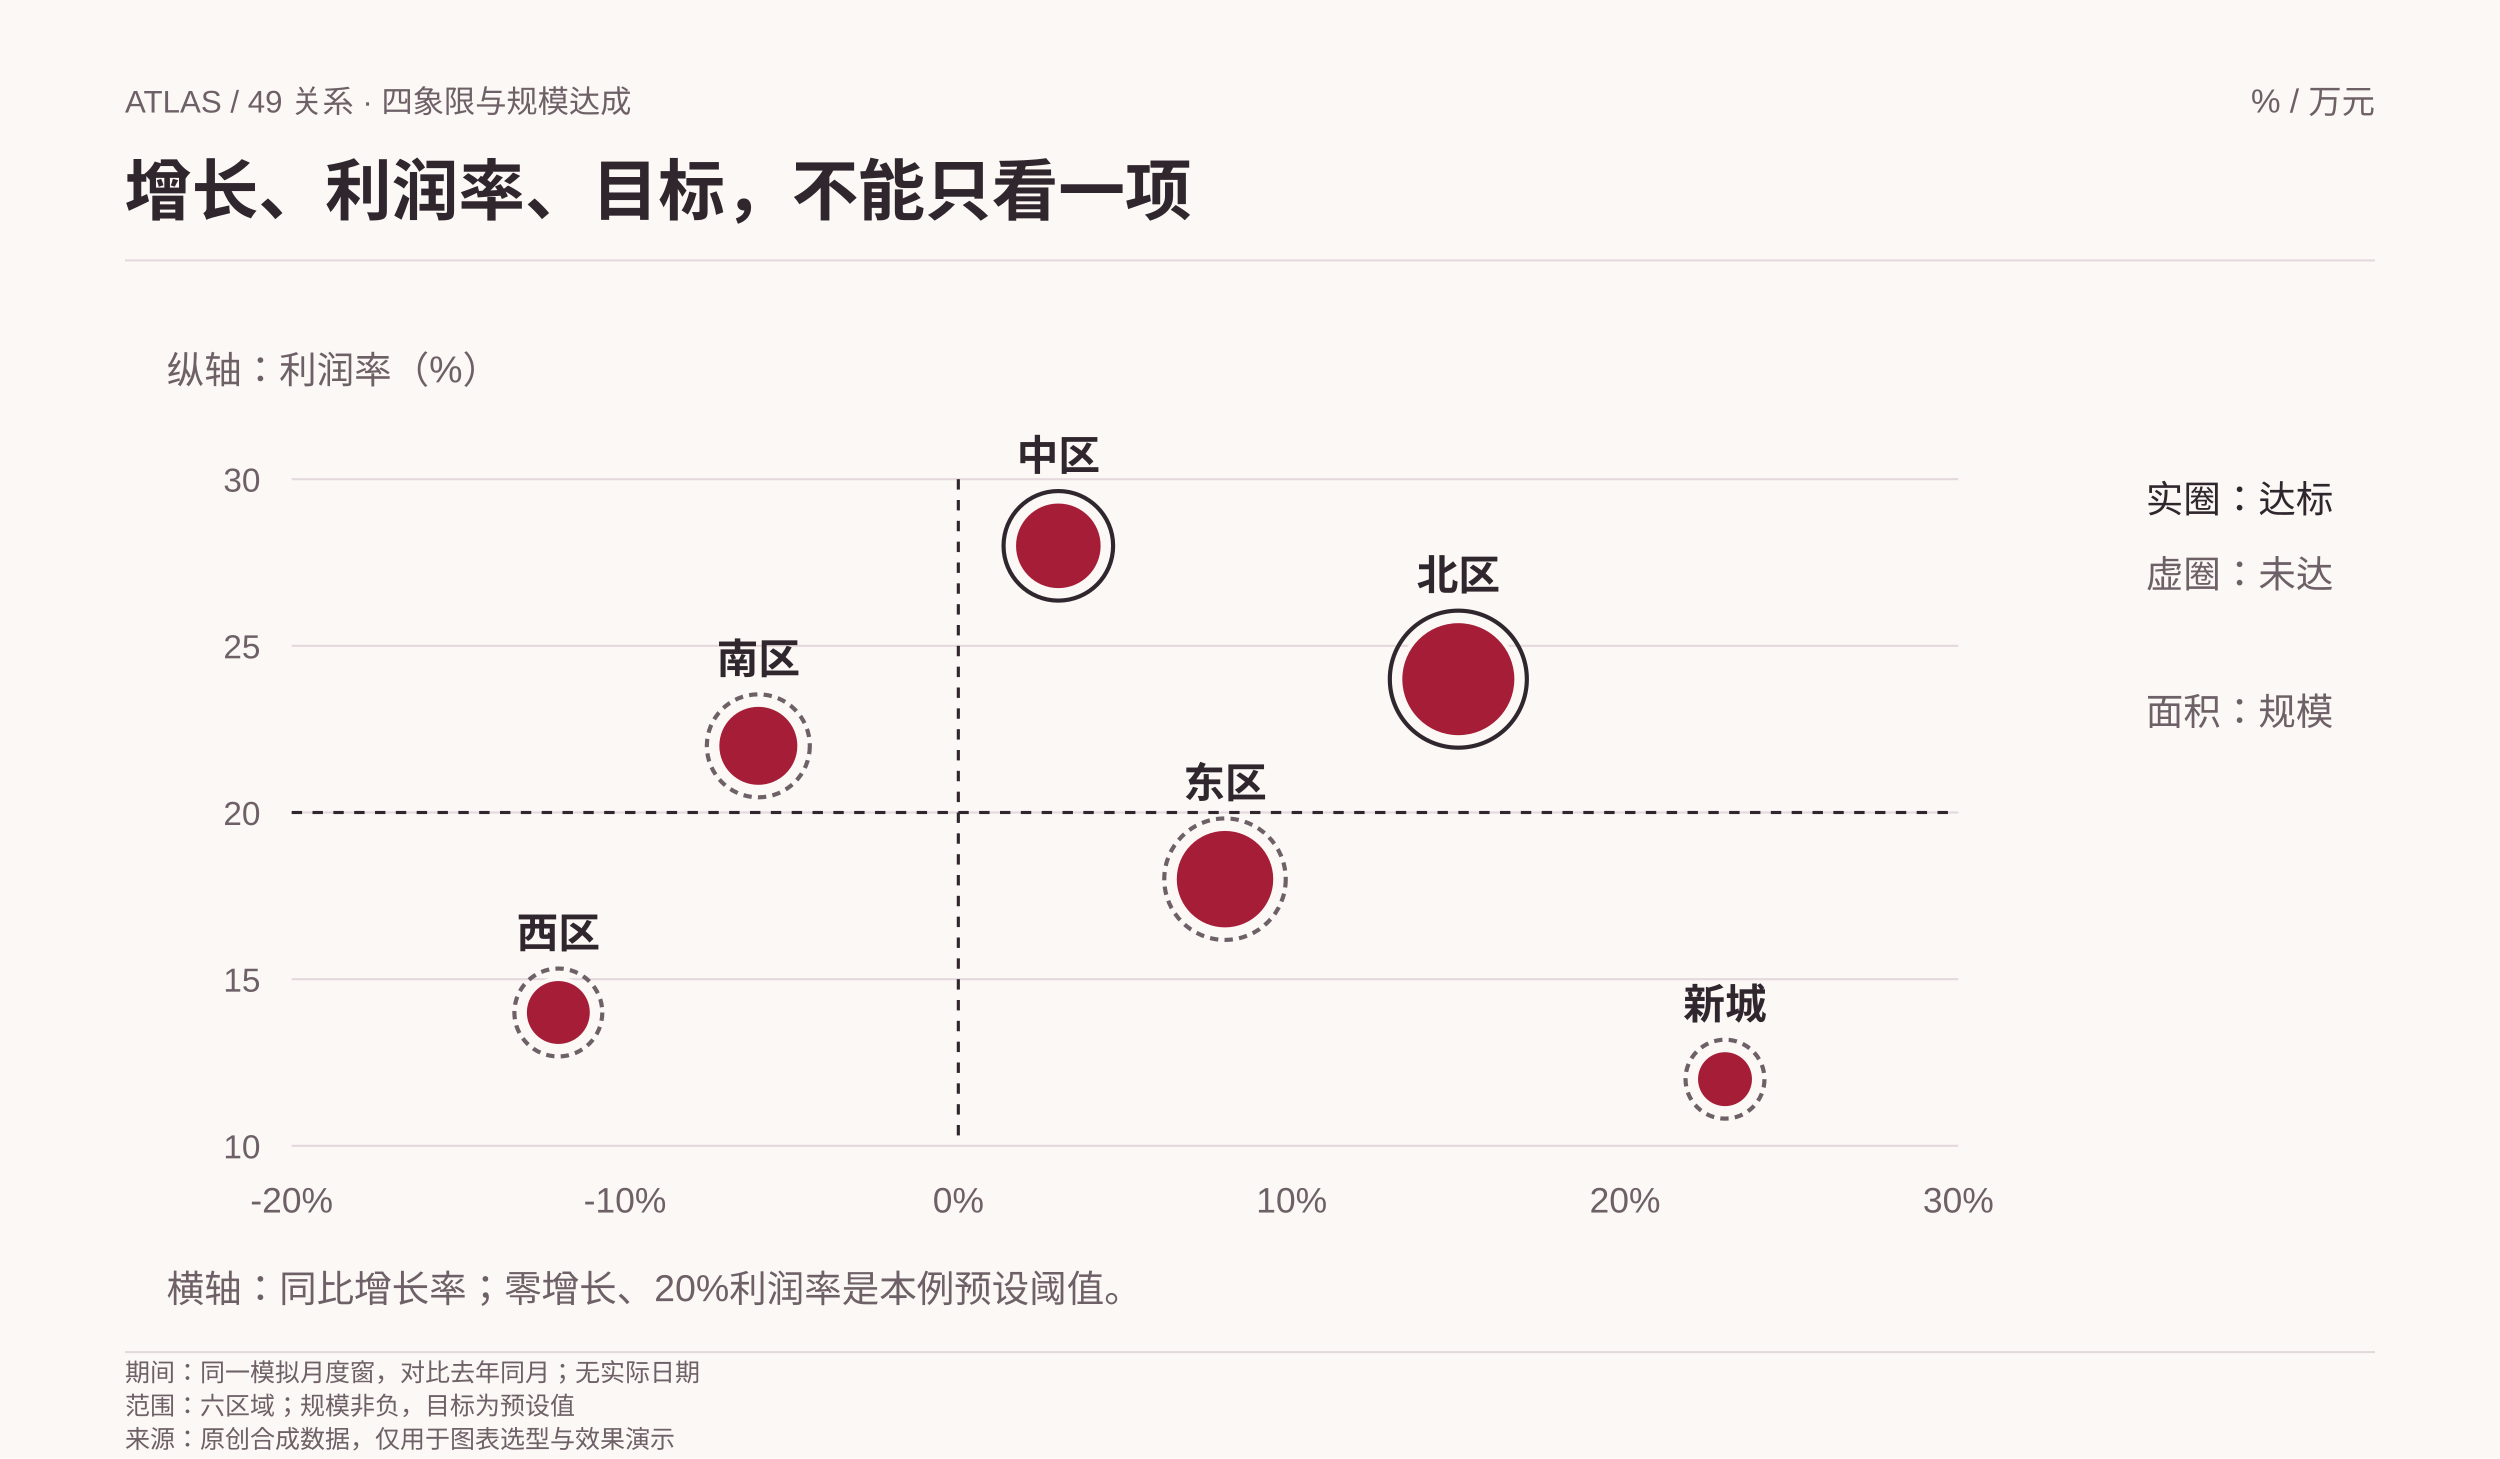
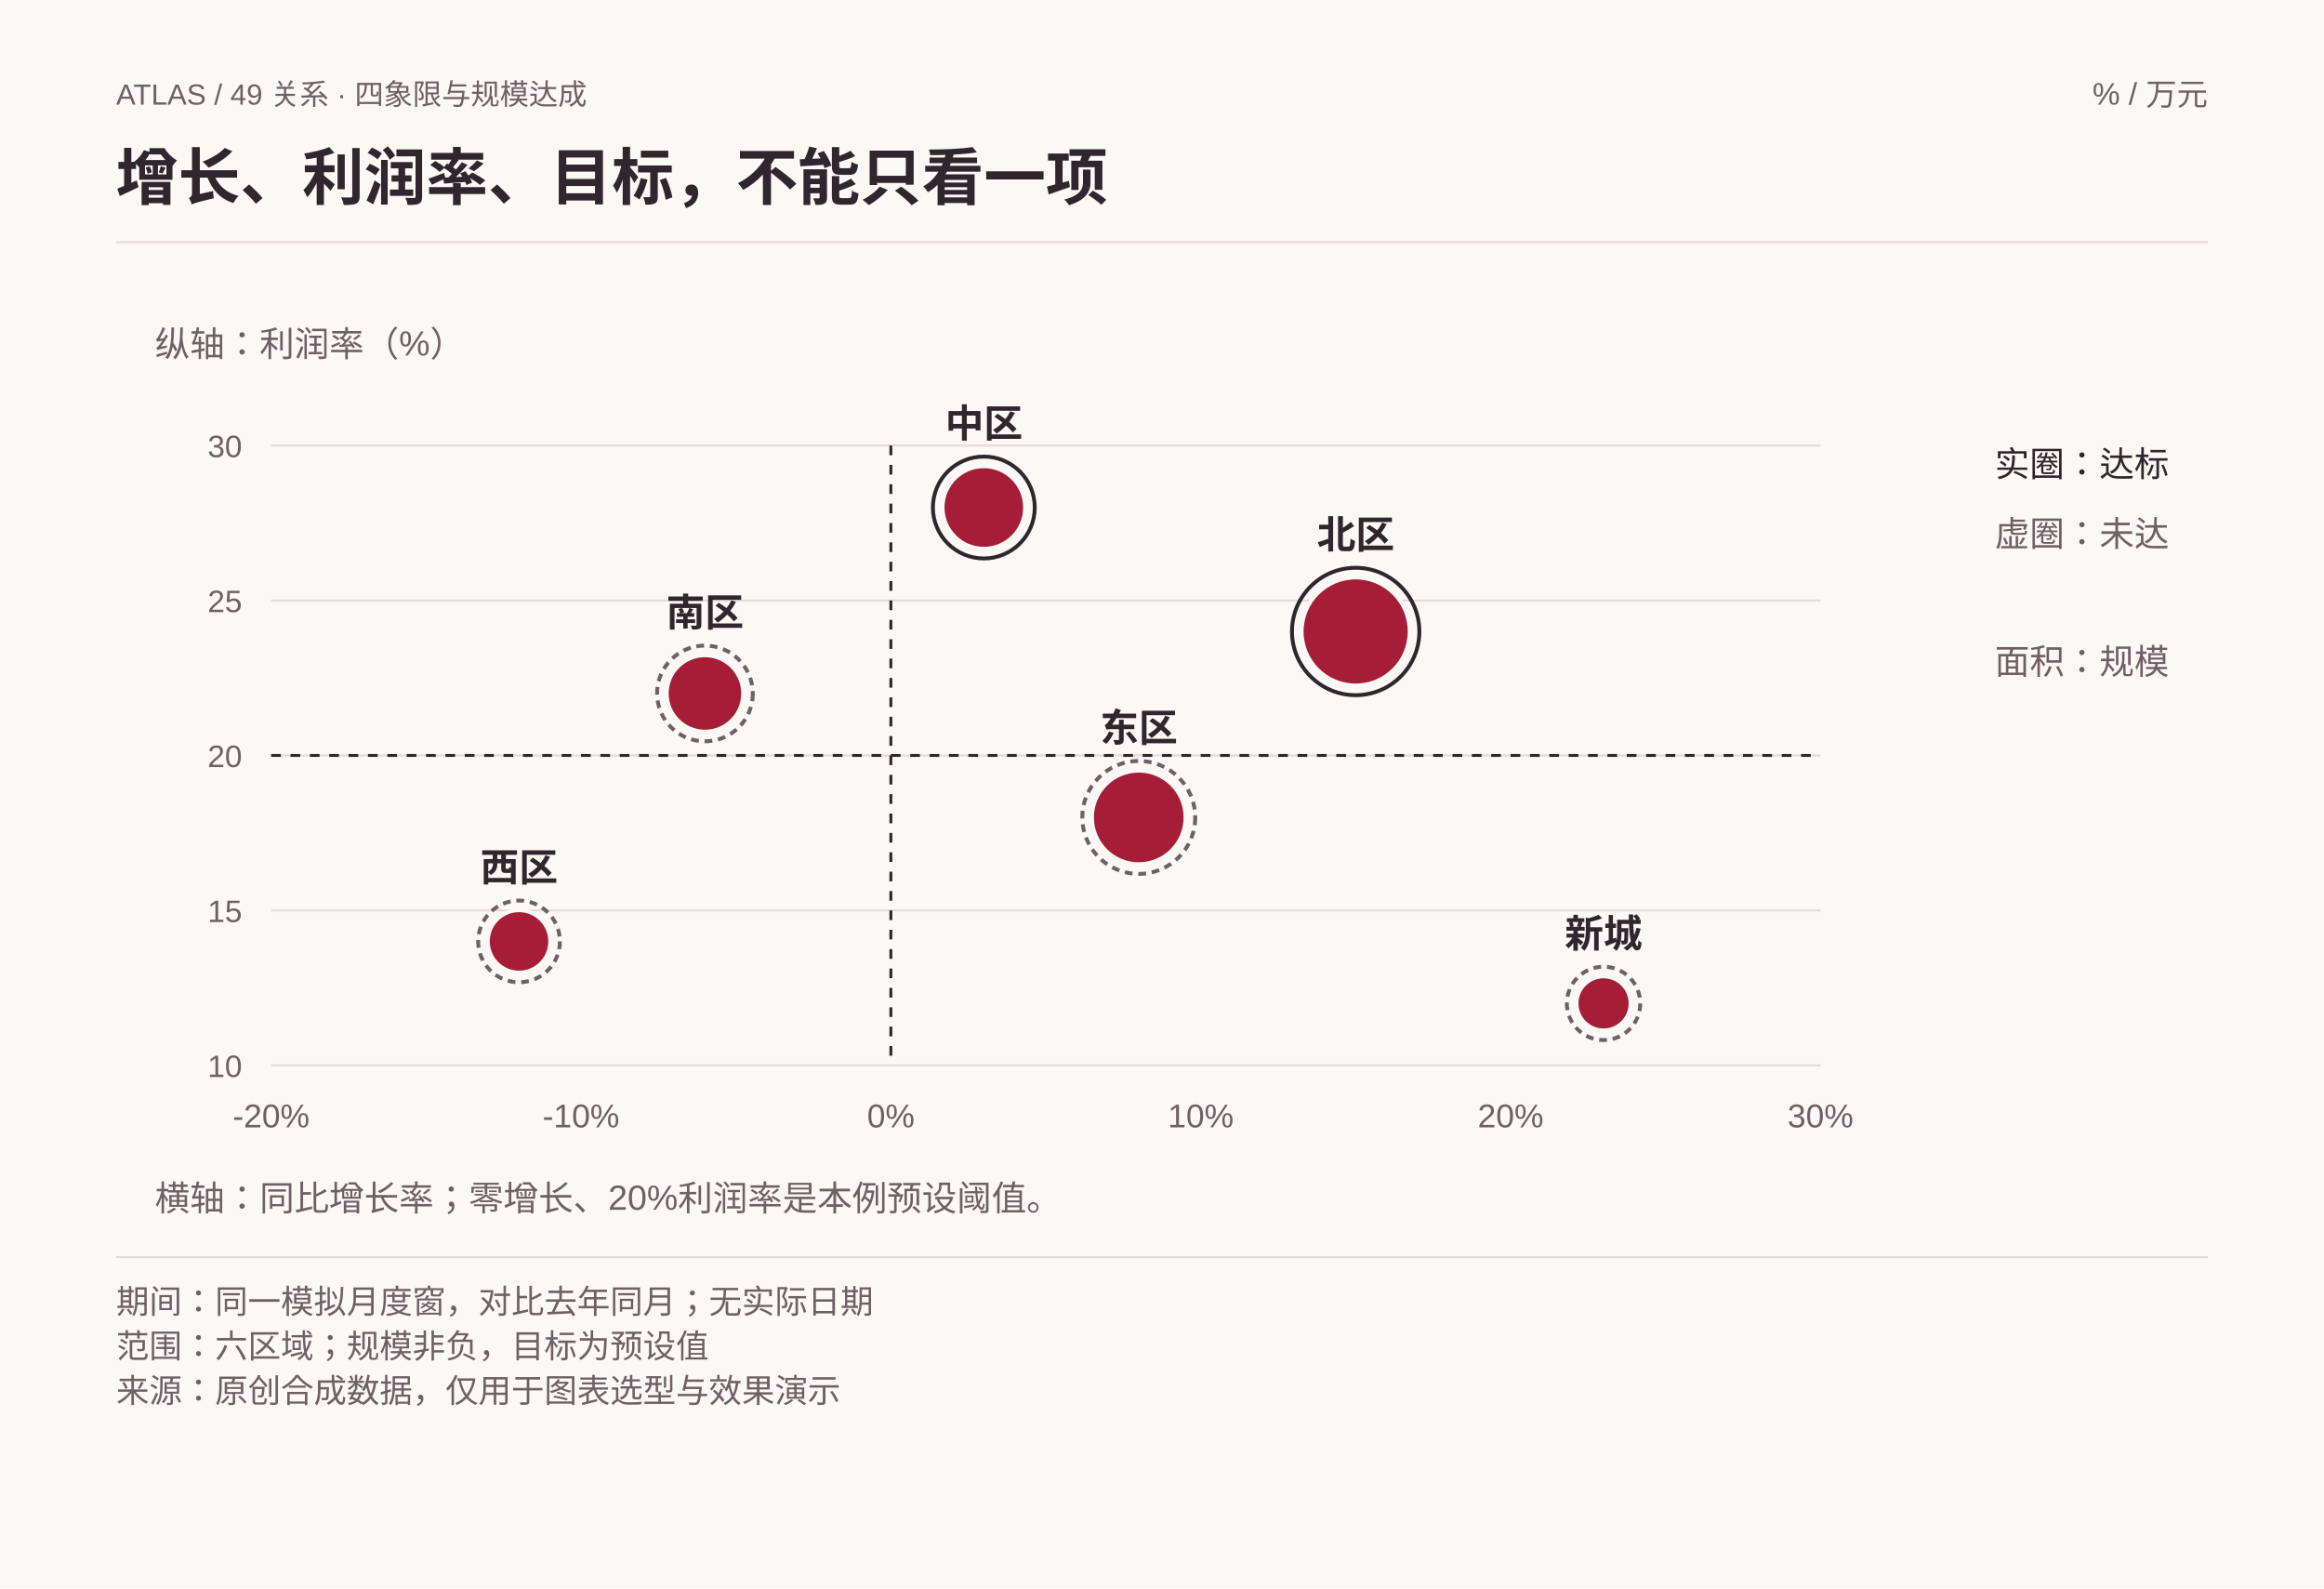
- <svg xmlns="http://www.w3.org/2000/svg" viewBox="0 0 1200 700" width="1200" height="700" role="img" aria-labelledby="title-quadrant-layered desc-quadrant-layered">
+ <svg xmlns="http://www.w3.org/2000/svg" viewBox="0 0 1200 820" width="1200" height="820" role="img" aria-labelledby="title-quadrant-layered desc-quadrant-layered">
  <g font-family="Arial, Microsoft YaHei, sans-serif">
-     <rect x="0" y="0" width="1200" height="700" fill="#FBF8F5" stroke="none" stroke-width="1" rx="0" />
+     <rect x="0" y="0" width="1200" height="820" fill="#FBF8F5" stroke="none" stroke-width="1" rx="0" />
    <text x="60" y="54" font-size="15" fill="#6E6067" text-anchor="start" font-weight="400">ATLAS / 49     关系 · 四象限与规模达成</text>
    <text x="1140" y="54" font-size="16" fill="#6E6067" text-anchor="end" font-weight="400">% / 万元</text>
    <text x="60" y="103" font-size="32" fill="#30262D" text-anchor="start" font-weight="700">增长、利润率、目标，不能只看一项</text>
    <line x1="60" y1="125" x2="1140" y2="125" stroke="#E4D9DC" stroke-width="1" />
    <line x1="140" y1="550" x2="940" y2="550" stroke="#E4D9DC" stroke-width="1" />
    <text x="125" y="556" font-size="16" fill="#6E6067" text-anchor="end" font-weight="400">10</text>
    <line x1="140" y1="470" x2="940" y2="470" stroke="#E4D9DC" stroke-width="1" />
    <text x="125" y="476" font-size="16" fill="#6E6067" text-anchor="end" font-weight="400">15</text>
    <line x1="140" y1="390" x2="940" y2="390" stroke="#E4D9DC" stroke-width="1" />
    <text x="125" y="396" font-size="16" fill="#6E6067" text-anchor="end" font-weight="400">20</text>
    <line x1="140" y1="310" x2="940" y2="310" stroke="#E4D9DC" stroke-width="1" />
    <text x="125" y="316" font-size="16" fill="#6E6067" text-anchor="end" font-weight="400">25</text>
    <line x1="140" y1="230" x2="940" y2="230" stroke="#E4D9DC" stroke-width="1" />
    <text x="125" y="236" font-size="16" fill="#6E6067" text-anchor="end" font-weight="400">30</text>
    <text x="140" y="582" font-size="17" fill="#6E6067" text-anchor="middle" font-weight="400">-20%</text>
    <text x="300" y="582" font-size="17" fill="#6E6067" text-anchor="middle" font-weight="400">-10%</text>
    <text x="460" y="582" font-size="17" fill="#6E6067" text-anchor="middle" font-weight="400">0%</text>
    <text x="620" y="582" font-size="17" fill="#6E6067" text-anchor="middle" font-weight="400">10%</text>
    <text x="780" y="582" font-size="17" fill="#6E6067" text-anchor="middle" font-weight="400">20%</text>
    <text x="940" y="582" font-size="17" fill="#6E6067" text-anchor="middle" font-weight="400">30%</text>
    <line x1="460" y1="230" x2="460" y2="550" stroke="#30262D" stroke-width="1.5" stroke-dasharray="5 5" />
    <line x1="140" y1="390" x2="940" y2="390" stroke="#30262D" stroke-width="1.5" stroke-dasharray="5 5" />
    <g data-key="0" opacity="1">
      <circle cx="700" cy="326" r="27.885" fill="#A51D36" stroke="#FBF8F5" stroke-width="2" />
      <circle cx="700" cy="326" r="32.885" fill="none" stroke="#30262D" stroke-width="2" />
      <text x="700" y="283.115" font-size="20" fill="#30262D" text-anchor="middle" font-weight="600">北区</text>
    </g>
    <g data-key="1" opacity="1">
      <circle cx="588" cy="422" r="24.15" fill="#A51D36" stroke="#FBF8F5" stroke-width="2" />
      <circle cx="588" cy="422" r="29.15" fill="none" stroke="#6E6067" stroke-width="2" stroke-dasharray="4 3" />
      <text x="588" y="382.85" font-size="20" fill="#30262D" text-anchor="middle" font-weight="600">东区</text>
    </g>
    <g data-key="2" opacity="1">
      <circle cx="364" cy="358" r="19.718" fill="#A51D36" stroke="#FBF8F5" stroke-width="2" />
      <circle cx="364" cy="358" r="24.718" fill="none" stroke="#6E6067" stroke-width="2" stroke-dasharray="4 3" />
      <text x="364" y="323.282" font-size="20" fill="#30262D" text-anchor="middle" font-weight="600">南区</text>
    </g>
    <g data-key="3" opacity="1">
      <circle cx="268" cy="486" r="16.1" fill="#A51D36" stroke="#FBF8F5" stroke-width="2" />
      <circle cx="268" cy="486" r="21.1" fill="none" stroke="#6E6067" stroke-width="2" stroke-dasharray="4 3" />
      <text x="268" y="454.9" font-size="20" fill="#30262D" text-anchor="middle" font-weight="600">西区</text>
    </g>
    <g data-key="4" opacity="1">
      <circle cx="508" cy="262" r="21.298" fill="#A51D36" stroke="#FBF8F5" stroke-width="2" />
      <circle cx="508" cy="262" r="26.298" fill="none" stroke="#30262D" stroke-width="2" />
      <text x="508" y="225.702" font-size="20" fill="#30262D" text-anchor="middle" font-weight="600">中区</text>
    </g>
    <g data-key="5" opacity="1">
      <circle cx="828" cy="518" r="13.943" fill="#A51D36" stroke="#FBF8F5" stroke-width="2" />
      <circle cx="828" cy="518" r="18.943" fill="none" stroke="#6E6067" stroke-width="2" stroke-dasharray="4 3" />
      <text x="828" y="489.057" font-size="20" fill="#30262D" text-anchor="middle" font-weight="600">新城</text>
    </g>
    <text x="80" y="184" font-size="18" fill="#6E6067" text-anchor="start" font-weight="400">纵轴：利润率（%）</text>
    <text x="1030" y="246" font-size="18" fill="#30262D" text-anchor="start" font-weight="400">实圈：达标</text>
    <text x="1030" y="282" font-size="18" fill="#6E6067" text-anchor="start" font-weight="400">虚圈：未达</text>
    <text x="1030" y="348" font-size="18" fill="#6E6067" text-anchor="start" font-weight="400">面积：规模</text>
    <text x="80" y="625" font-size="18" fill="#6E6067" text-anchor="start" font-weight="400">横轴：同比增长率；零增长、20%利润率是本例预设阈值。</text>
    <line x1="60" y1="649" x2="1140" y2="649" stroke="#E4D9DC" stroke-width="1" />
-     <text x="60" y="663" font-size="12" fill="#6E6067" text-anchor="start" font-weight="400">期间：同一模拟月度窗，对比去年同月；无实际日期</text>
-     <text x="60" y="679" font-size="12" fill="#6E6067" text-anchor="start" font-weight="400">范围：六区域；规模非负，目标为预设值</text>
-     <text x="60" y="695" font-size="12" fill="#6E6067" text-anchor="start" font-weight="400">来源：原创合成数据，仅用于图表选型与效果演示</text>
+     <text x="60" y="678" font-size="17" fill="#6E6067" text-anchor="start" font-weight="400">期间：同一模拟月度窗，对比去年同月；无实际日期</text>
+     <text x="60" y="701" font-size="17" fill="#6E6067" text-anchor="start" font-weight="400">范围：六区域；规模非负，目标为预设值</text>
+     <text x="60" y="724" font-size="17" fill="#6E6067" text-anchor="start" font-weight="400">来源：原创合成数据，仅用于图表选型与效果演示</text>
  </g>
</svg>
